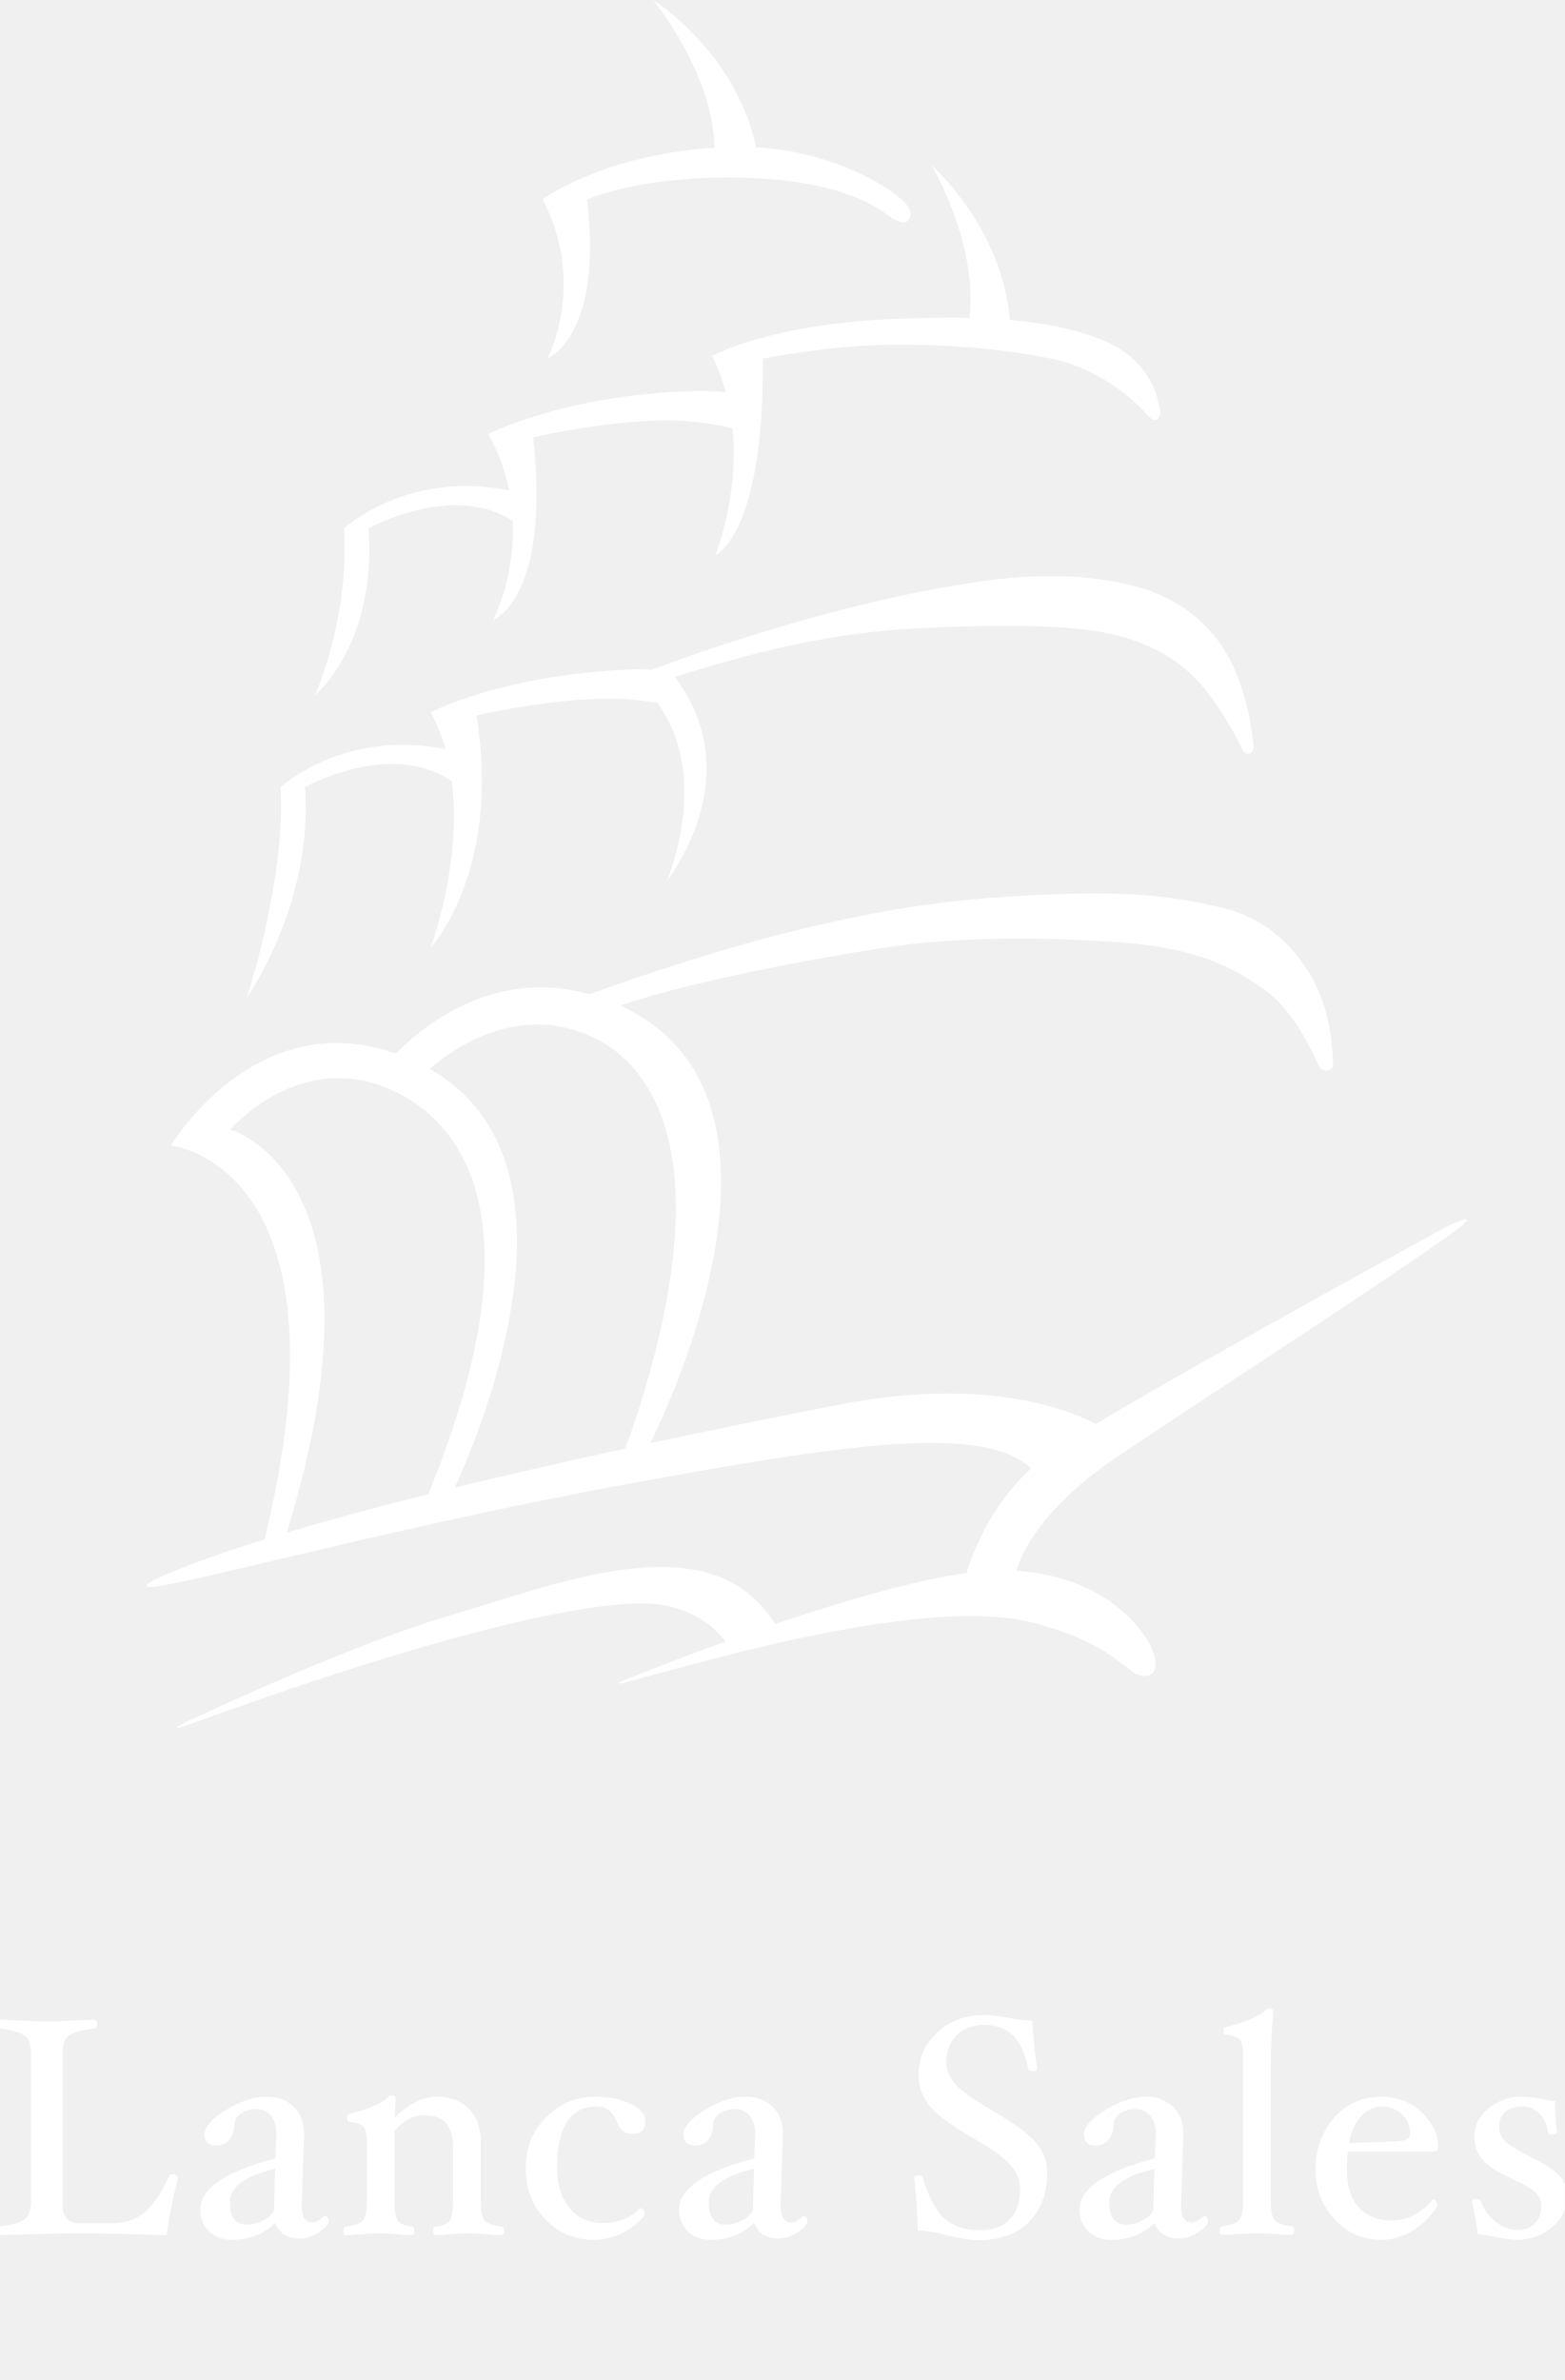
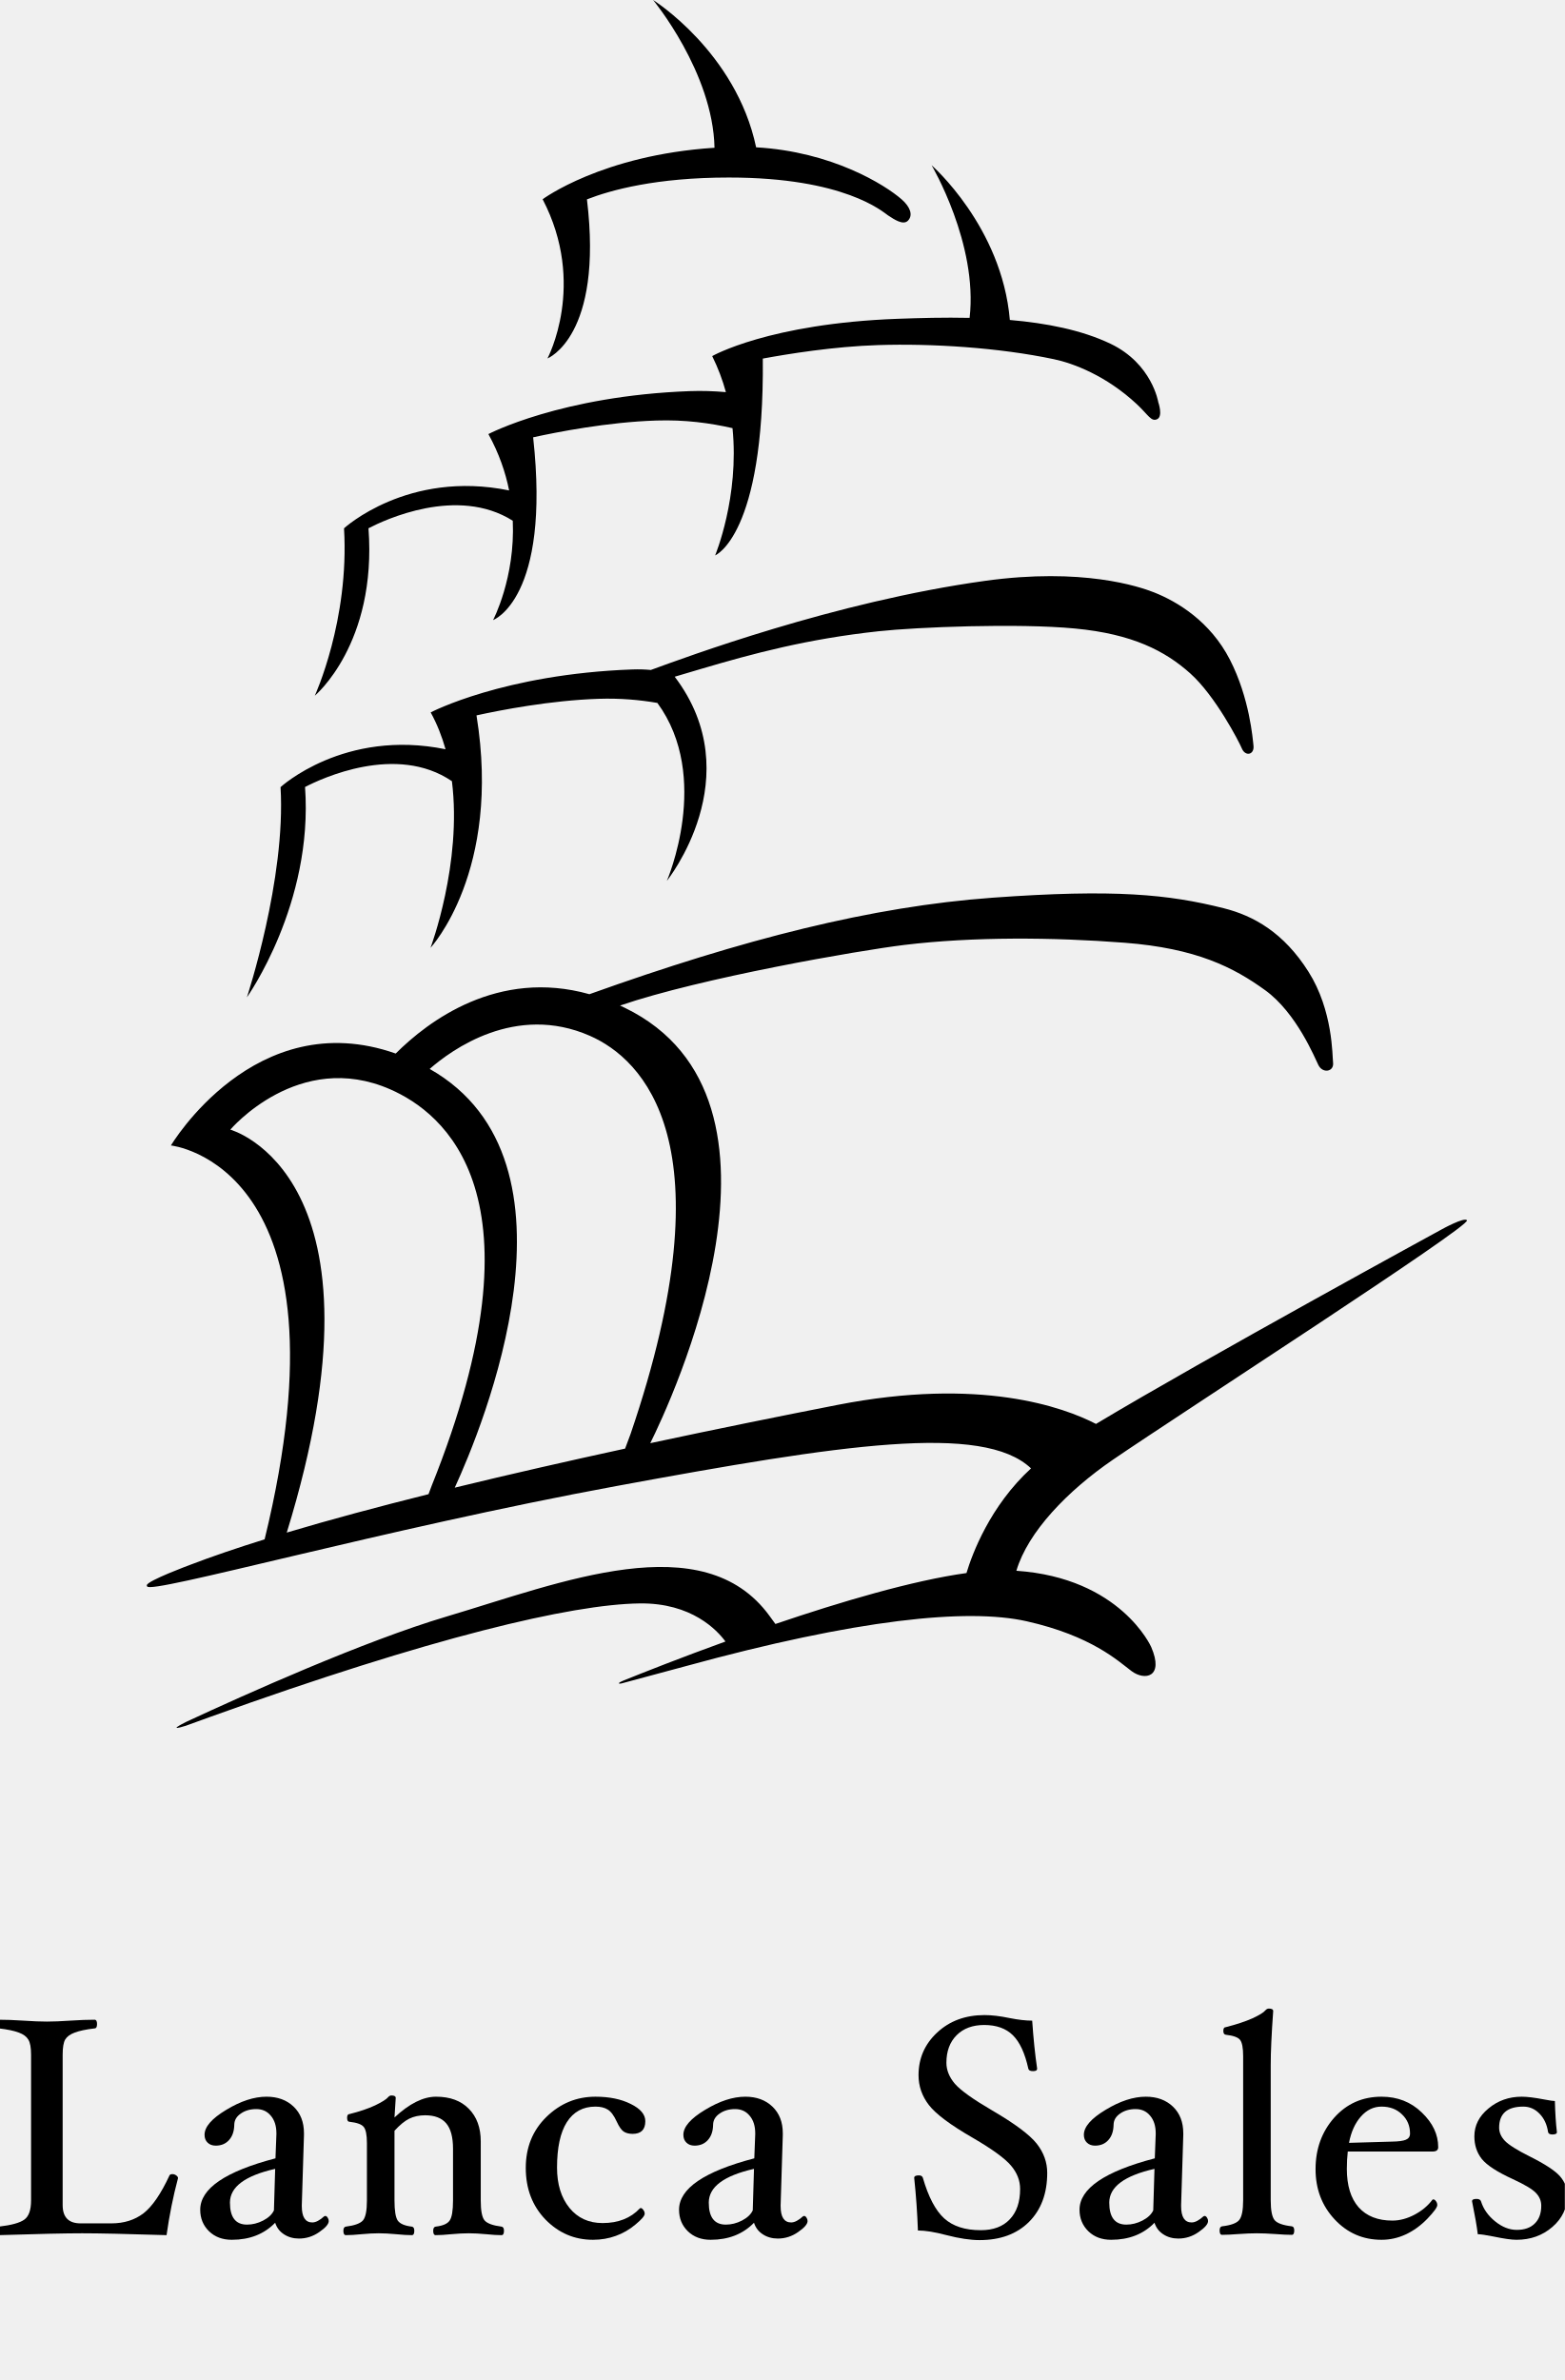
<svg xmlns="http://www.w3.org/2000/svg" width="96" height="146" viewBox="0 0 96 146" fill="none">
  <g clip-path="url(#clip0)">
-     <path d="M10.921 133.618C10.623 134.733 10.389 135.898 10.218 137.114C7.793 137.038 6.067 137 5.041 137C4.027 137 2.324 137.038 -0.07 137.114C-0.172 137.114 -0.222 137.025 -0.222 136.848C-0.222 136.69 -0.172 136.604 -0.07 136.591C0.696 136.503 1.215 136.36 1.488 136.164C1.766 135.968 1.906 135.575 1.906 134.986V126.046C1.906 125.603 1.849 125.293 1.735 125.115C1.627 124.932 1.434 124.789 1.155 124.688C0.877 124.58 0.468 124.495 -0.07 124.431C-0.172 124.431 -0.222 124.343 -0.222 124.165C-0.222 123.988 -0.172 123.899 -0.07 123.899C0.354 123.899 0.861 123.918 1.45 123.956C2.013 123.994 2.488 124.013 2.875 124.013C3.261 124.013 3.733 123.994 4.29 123.956C4.873 123.918 5.376 123.899 5.801 123.899C5.902 123.899 5.953 123.988 5.953 124.165C5.953 124.343 5.902 124.431 5.801 124.431C5.269 124.495 4.863 124.58 4.585 124.688C4.306 124.789 4.113 124.929 4.005 125.106C3.898 125.283 3.844 125.597 3.844 126.046V135.271C3.844 136.018 4.211 136.392 4.946 136.392H6.827C7.606 136.392 8.264 136.186 8.803 135.774C9.341 135.356 9.873 134.581 10.399 133.447C10.424 133.396 10.484 133.371 10.579 133.371C10.662 133.371 10.738 133.396 10.807 133.447C10.883 133.498 10.921 133.555 10.921 133.618Z" fill="white" />
-     <path d="M18.344 137.323C17.989 137.323 17.679 137.234 17.413 137.057C17.153 136.886 16.976 136.652 16.881 136.354C16.203 137.051 15.316 137.399 14.221 137.399C13.651 137.399 13.185 137.225 12.824 136.876C12.463 136.522 12.283 136.082 12.283 135.556C12.283 134.258 13.822 133.206 16.9 132.402L16.957 130.92V130.872C16.957 130.416 16.843 130.055 16.615 129.789C16.393 129.517 16.096 129.381 15.722 129.381C15.348 129.381 15.031 129.473 14.772 129.656C14.512 129.834 14.379 130.059 14.373 130.331C14.367 130.736 14.259 131.053 14.05 131.281C13.847 131.509 13.575 131.623 13.233 131.623C13.03 131.623 12.866 131.563 12.739 131.442C12.612 131.322 12.549 131.161 12.549 130.958C12.549 130.47 12.992 129.96 13.879 129.428C14.765 128.89 15.589 128.621 16.349 128.621C17.033 128.621 17.587 128.824 18.011 129.229C18.436 129.634 18.648 130.179 18.648 130.863V130.977L18.515 135.271V135.337C18.515 136.002 18.73 136.335 19.161 136.335C19.37 136.335 19.614 136.208 19.892 135.955L19.959 135.936C20.009 135.936 20.057 135.971 20.101 136.04C20.146 136.104 20.168 136.173 20.168 136.249C20.168 136.433 19.975 136.658 19.588 136.924C19.208 137.19 18.794 137.323 18.344 137.323ZM16.881 133.048C15.031 133.466 14.107 134.156 14.107 135.119C14.107 136.018 14.455 136.468 15.152 136.468C15.488 136.468 15.817 136.386 16.14 136.221C16.469 136.05 16.691 135.841 16.805 135.594L16.881 133.048Z" fill="white" />
-     <path d="M30.918 136.848C30.918 137.025 30.867 137.114 30.766 137.114C30.512 137.114 30.202 137.095 29.835 137.057C29.43 137.019 29.072 137 28.761 137C28.445 137 28.081 137.019 27.669 137.057C27.295 137.095 26.982 137.114 26.728 137.114C26.627 137.114 26.576 137.025 26.576 136.848C26.576 136.69 26.627 136.604 26.728 136.591C27.165 136.541 27.45 136.417 27.583 136.221C27.723 136.025 27.792 135.613 27.792 134.986V131.813C27.792 131.104 27.653 130.584 27.374 130.255C27.096 129.926 26.665 129.761 26.082 129.761C25.715 129.761 25.389 129.831 25.104 129.97C24.825 130.109 24.524 130.356 24.201 130.711V134.986C24.201 135.613 24.268 136.025 24.401 136.221C24.54 136.417 24.828 136.541 25.265 136.591C25.367 136.604 25.417 136.69 25.417 136.848C25.417 137.025 25.367 137.114 25.265 137.114C25.006 137.114 24.689 137.095 24.315 137.057C23.904 137.019 23.543 137 23.232 137C22.928 137 22.574 137.019 22.168 137.057C21.795 137.095 21.478 137.114 21.218 137.114C21.117 137.114 21.066 137.025 21.066 136.848C21.066 136.69 21.117 136.604 21.218 136.591C21.763 136.522 22.114 136.392 22.273 136.202C22.431 136.006 22.51 135.6 22.51 134.986V131.471C22.51 130.964 22.444 130.632 22.311 130.473C22.184 130.315 21.896 130.211 21.446 130.16C21.345 130.16 21.294 130.078 21.294 129.913C21.294 129.761 21.345 129.685 21.446 129.685C22.073 129.527 22.596 129.349 23.014 129.153C23.432 128.95 23.695 128.786 23.802 128.659C23.866 128.583 23.935 128.545 24.011 128.545C24.189 128.545 24.277 128.596 24.277 128.697L24.201 129.894C25.113 129.045 25.962 128.621 26.747 128.621C27.609 128.621 28.28 128.868 28.761 129.362C29.249 129.856 29.493 130.521 29.493 131.357V134.986C29.493 135.607 29.569 136.012 29.721 136.202C29.879 136.392 30.227 136.522 30.766 136.591C30.867 136.604 30.918 136.69 30.918 136.848Z" fill="white" />
-     <path d="M39.589 130.122C39.589 130.641 39.329 130.901 38.809 130.901C38.588 130.901 38.404 130.853 38.258 130.758C38.119 130.663 37.977 130.458 37.831 130.141C37.66 129.767 37.476 129.523 37.28 129.409C37.09 129.289 36.84 129.229 36.529 129.229C35.763 129.229 35.177 129.549 34.772 130.188C34.373 130.822 34.173 131.75 34.173 132.972C34.173 133.992 34.427 134.815 34.934 135.442C35.44 136.063 36.118 136.373 36.967 136.373C37.929 136.373 38.692 136.072 39.256 135.47L39.303 135.451C39.361 135.451 39.414 135.489 39.465 135.565C39.522 135.635 39.55 135.714 39.55 135.803C39.55 135.93 39.364 136.148 38.99 136.458C38.623 136.769 38.217 137.003 37.774 137.161C37.337 137.32 36.871 137.399 36.377 137.399C35.244 137.399 34.272 136.984 33.461 136.154C32.657 135.318 32.255 134.264 32.255 132.991C32.255 131.731 32.676 130.689 33.518 129.865C34.367 129.036 35.37 128.621 36.529 128.621C37.385 128.621 38.106 128.77 38.696 129.067C39.291 129.359 39.589 129.71 39.589 130.122Z" fill="white" />
-     <path d="M47.719 137.323C47.364 137.323 47.054 137.234 46.788 137.057C46.528 136.886 46.351 136.652 46.256 136.354C45.578 137.051 44.691 137.399 43.596 137.399C43.026 137.399 42.56 137.225 42.199 136.876C41.838 136.522 41.658 136.082 41.658 135.556C41.658 134.258 43.197 133.206 46.275 132.402L46.332 130.92V130.872C46.332 130.416 46.218 130.055 45.99 129.789C45.768 129.517 45.471 129.381 45.097 129.381C44.723 129.381 44.407 129.473 44.147 129.656C43.887 129.834 43.754 130.059 43.748 130.331C43.742 130.736 43.634 131.053 43.425 131.281C43.222 131.509 42.95 131.623 42.608 131.623C42.405 131.623 42.24 131.563 42.114 131.442C41.987 131.322 41.924 131.161 41.924 130.958C41.924 130.47 42.367 129.96 43.254 129.428C44.141 128.89 44.964 128.621 45.724 128.621C46.408 128.621 46.962 128.824 47.386 129.229C47.811 129.634 48.023 130.179 48.023 130.863V130.977L47.89 135.271V135.337C47.89 136.002 48.105 136.335 48.536 136.335C48.745 136.335 48.989 136.208 49.267 135.955L49.334 135.936C49.385 135.936 49.432 135.971 49.476 136.04C49.521 136.104 49.543 136.173 49.543 136.249C49.543 136.433 49.35 136.658 48.963 136.924C48.583 137.19 48.169 137.323 47.719 137.323ZM46.256 133.048C44.407 133.466 43.482 134.156 43.482 135.119C43.482 136.018 43.83 136.468 44.527 136.468C44.862 136.468 45.192 136.386 45.515 136.221C45.844 136.05 46.066 135.841 46.18 135.594L46.256 133.048Z" fill="white" />
-     <path d="M64.245 133.295C64.245 134.555 63.871 135.559 63.124 136.306C62.377 137.047 61.366 137.418 60.093 137.418C59.53 137.418 58.855 137.317 58.07 137.114C57.354 136.924 56.768 136.829 56.312 136.829C56.274 135.752 56.198 134.676 56.084 133.599C56.084 133.498 56.179 133.447 56.369 133.447C56.502 133.447 56.585 133.498 56.616 133.599C56.958 134.777 57.395 135.607 57.927 136.088C58.459 136.569 59.207 136.81 60.169 136.81C60.936 136.81 61.528 136.588 61.946 136.145C62.37 135.702 62.582 135.081 62.582 134.283C62.582 133.77 62.399 133.295 62.031 132.858C61.664 132.415 60.882 131.845 59.685 131.148C58.31 130.356 57.411 129.685 56.987 129.134C56.562 128.583 56.35 127.972 56.35 127.3C56.35 126.268 56.73 125.397 57.49 124.688C58.257 123.972 59.226 123.614 60.397 123.614C60.841 123.614 61.35 123.675 61.927 123.795C62.465 123.903 62.931 123.956 63.323 123.956C63.399 125.071 63.501 126.053 63.627 126.901C63.627 127.003 63.545 127.053 63.38 127.053C63.203 127.053 63.105 127.003 63.086 126.901C62.877 125.951 62.56 125.267 62.136 124.849C61.712 124.431 61.126 124.222 60.378 124.222C59.669 124.222 59.105 124.431 58.687 124.849C58.269 125.267 58.06 125.831 58.06 126.54C58.06 126.99 58.234 127.421 58.583 127.832C58.938 128.238 59.701 128.782 60.872 129.466C62.259 130.277 63.168 130.955 63.599 131.499C64.029 132.044 64.245 132.643 64.245 133.295Z" fill="white" />
-     <path d="M72.288 137.323C71.934 137.323 71.623 137.234 71.357 137.057C71.098 136.886 70.92 136.652 70.825 136.354C70.148 137.051 69.261 137.399 68.165 137.399C67.595 137.399 67.13 137.225 66.769 136.876C66.408 136.522 66.227 136.082 66.227 135.556C66.227 134.258 67.766 133.206 70.844 132.402L70.901 130.92V130.872C70.901 130.416 70.787 130.055 70.559 129.789C70.338 129.517 70.04 129.381 69.666 129.381C69.293 129.381 68.976 129.473 68.716 129.656C68.457 129.834 68.324 130.059 68.317 130.331C68.311 130.736 68.203 131.053 67.994 131.281C67.792 131.509 67.519 131.623 67.177 131.623C66.975 131.623 66.81 131.563 66.683 131.442C66.557 131.322 66.493 131.161 66.493 130.958C66.493 130.47 66.937 129.96 67.823 129.428C68.71 128.89 69.533 128.621 70.293 128.621C70.977 128.621 71.531 128.824 71.956 129.229C72.38 129.634 72.592 130.179 72.592 130.863V130.977L72.459 135.271V135.337C72.459 136.002 72.675 136.335 73.105 136.335C73.314 136.335 73.558 136.208 73.837 135.955L73.903 135.936C73.954 135.936 74.001 135.971 74.046 136.04C74.09 136.104 74.112 136.173 74.112 136.249C74.112 136.433 73.919 136.658 73.533 136.924C73.153 137.19 72.738 137.323 72.288 137.323ZM70.825 133.048C68.976 133.466 68.051 134.156 68.051 135.119C68.051 136.018 68.4 136.468 69.096 136.468C69.432 136.468 69.761 136.386 70.084 136.221C70.414 136.05 70.635 135.841 70.749 135.594L70.825 133.048Z" fill="white" />
-     <path d="M79.4 136.829C79.4 137.006 79.349 137.095 79.248 137.095C78.988 137.095 78.656 137.079 78.25 137.047C77.794 137.016 77.411 137 77.101 137C76.797 137 76.42 137.016 75.97 137.047C75.565 137.079 75.232 137.095 74.973 137.095C74.871 137.095 74.821 137.006 74.821 136.829C74.821 136.671 74.871 136.585 74.973 136.572C75.511 136.509 75.859 136.382 76.018 136.192C76.182 135.996 76.265 135.588 76.265 134.967V126.141C76.265 125.628 76.201 125.293 76.075 125.134C75.948 124.976 75.657 124.872 75.201 124.821C75.099 124.808 75.049 124.729 75.049 124.583C75.049 124.431 75.099 124.355 75.201 124.355C75.866 124.184 76.41 124.004 76.835 123.814C77.259 123.618 77.525 123.453 77.633 123.32C77.696 123.25 77.766 123.215 77.842 123.215C78.019 123.215 78.108 123.266 78.108 123.367C78.006 124.786 77.956 125.888 77.956 126.673V134.967C77.956 135.588 78.035 135.996 78.193 136.192C78.352 136.382 78.703 136.509 79.248 136.572C79.349 136.585 79.4 136.671 79.4 136.829Z" fill="white" />
-     <path d="M88.231 131.718C88.231 131.895 88.117 131.984 87.889 131.984H82.683C82.645 132.326 82.626 132.681 82.626 133.048C82.626 134.068 82.866 134.853 83.348 135.404C83.835 135.949 84.526 136.221 85.419 136.221C85.868 136.221 86.321 136.101 86.777 135.86C87.233 135.619 87.601 135.312 87.879 134.938L87.927 134.919C87.984 134.919 88.038 134.954 88.088 135.024C88.145 135.094 88.174 135.176 88.174 135.271C88.174 135.404 87.971 135.683 87.566 136.107C87.16 136.525 86.72 136.845 86.245 137.066C85.77 137.288 85.273 137.399 84.754 137.399C83.614 137.399 82.654 136.981 81.875 136.145C81.096 135.309 80.707 134.283 80.707 133.067C80.707 131.826 81.087 130.774 81.847 129.913C82.613 129.052 83.582 128.621 84.754 128.621C85.735 128.621 86.559 128.944 87.224 129.59C87.895 130.23 88.231 130.939 88.231 131.718ZM86.502 130.882C86.502 130.407 86.337 130.014 86.008 129.704C85.685 129.387 85.267 129.229 84.754 129.229C84.266 129.229 83.842 129.435 83.481 129.846C83.126 130.252 82.885 130.787 82.759 131.452L85.4 131.376C85.799 131.37 86.081 131.332 86.245 131.262C86.416 131.192 86.502 131.066 86.502 130.882Z" fill="white" />
-     <path d="M96.149 134.663C96.149 135.436 95.845 136.085 95.237 136.61C94.629 137.136 93.895 137.399 93.033 137.399C92.729 137.399 92.261 137.332 91.627 137.199C91.152 137.104 90.829 137.057 90.658 137.057C90.608 136.614 90.491 135.939 90.307 135.033C90.307 134.938 90.399 134.891 90.582 134.891C90.734 134.891 90.826 134.942 90.858 135.043C91.004 135.512 91.292 135.92 91.722 136.268C92.153 136.617 92.596 136.791 93.052 136.791C93.527 136.791 93.895 136.661 94.154 136.401C94.42 136.142 94.553 135.778 94.553 135.309C94.553 135.011 94.443 134.748 94.221 134.52C94.006 134.292 93.534 134.011 92.805 133.675C91.849 133.238 91.216 132.826 90.905 132.44C90.601 132.054 90.449 131.591 90.449 131.053C90.449 130.388 90.738 129.818 91.314 129.343C91.89 128.862 92.571 128.621 93.356 128.621C93.686 128.621 94.148 128.678 94.743 128.792C95.073 128.855 95.288 128.887 95.389 128.887C95.408 129.634 95.45 130.271 95.513 130.796C95.513 130.891 95.421 130.939 95.237 130.939C95.079 130.939 94.99 130.888 94.971 130.787C94.902 130.325 94.728 129.951 94.449 129.666C94.17 129.375 93.838 129.229 93.451 129.229C92.463 129.229 91.969 129.66 91.969 130.521C91.969 130.812 92.087 131.081 92.321 131.328C92.555 131.575 93.065 131.895 93.85 132.288C94.788 132.757 95.405 133.162 95.703 133.504C96.001 133.846 96.149 134.232 96.149 134.663Z" fill="white" />
-     <path d="M17.211 48.286C17.211 48.286 21.113 44.691 27.334 45.963C27.114 45.184 26.817 44.423 26.422 43.702C26.422 43.702 30.877 41.357 38.792 41.067C39.234 41.051 39.581 41.067 39.927 41.099C42.012 40.341 51.188 36.913 60.426 35.633C66.397 34.804 69.886 35.98 70.791 36.337C72.234 36.907 74.247 38.117 75.455 40.473C76.663 42.828 76.856 45.347 76.899 45.748C76.958 46.307 76.394 46.428 76.18 45.904C76.013 45.501 74.559 42.686 73.016 41.306C71.472 39.927 69.476 38.892 65.952 38.556C62.428 38.219 56.226 38.472 53.917 38.722C49.522 39.195 46.183 40.096 42.978 41.043C42.6 41.156 41.988 41.338 41.392 41.513C46.051 47.652 40.909 54.038 40.909 54.038C40.909 54.038 43.673 47.687 40.329 43.121C39.234 42.933 38.043 42.825 36.73 42.868C33.789 42.962 30.686 43.565 29.232 43.885C30.783 53.454 26.411 58.144 26.411 58.144C26.411 58.144 28.357 52.97 27.724 47.921C24.307 45.6 19.71 47.762 18.714 48.278C19.232 55.452 15.145 61.182 15.145 61.182C15.145 61.182 17.547 53.933 17.211 48.286ZM21.105 32.409C21.105 32.409 25.01 28.811 31.234 30.086C31.011 28.972 30.611 27.805 29.962 26.628C29.962 26.628 34.417 24.283 42.331 23.993C43.051 23.966 43.786 23.99 44.532 24.055C44.331 23.318 44.054 22.576 43.692 21.844C43.692 21.844 47.17 19.846 55.085 19.556C56.43 19.508 57.935 19.465 59.484 19.5C60.007 14.963 57.151 10.137 57.151 10.137C57.151 10.137 61.462 13.893 61.953 19.629C64.178 19.82 66.354 20.239 68.131 21.089C70.686 22.315 71.059 24.676 71.059 24.676C71.059 24.676 71.362 25.536 70.992 25.713C70.622 25.891 70.45 25.455 69.741 24.794C67.865 23.044 65.844 22.285 64.655 22.035C61.269 21.32 57.165 21.064 53.875 21.169C51.14 21.255 48.322 21.715 46.797 21.997C46.899 32.855 43.872 34.071 43.872 34.071C43.872 34.071 45.367 30.483 44.938 26.265C43.555 25.95 42.02 25.74 40.268 25.797C37.286 25.891 34.138 26.512 32.707 26.827C33.8 36.738 30.249 38.039 30.249 38.039C30.249 38.039 31.615 35.447 31.457 31.944C28.056 29.795 23.585 31.895 22.606 32.406C23.132 39.502 19.312 42.678 19.312 42.678C19.312 42.678 21.441 38.055 21.105 32.409ZM33.585 21.989C33.585 21.989 36.014 17.448 33.29 12.223C33.29 12.223 36.924 9.51 43.834 9.064C43.738 4.434 40.066 0 40.066 0C40.066 0 45.152 3.186 46.387 9.037C51.038 9.303 54.288 11.331 55.319 12.234C55.842 12.694 56.027 13.2 55.702 13.536C55.412 13.837 54.854 13.46 54.484 13.216C54.159 12.998 51.827 10.89 44.715 10.89C40.268 10.89 37.477 11.656 36.008 12.229C37.023 20.65 33.585 21.989 33.585 21.989ZM36.159 60.989C45.643 57.595 53.491 55.608 60.882 55.07C68.399 54.525 71.684 54.866 75.066 55.713C76.92 56.178 78.761 57.219 80.272 59.609C81.784 61.997 81.73 64.775 81.781 65.18C81.853 65.748 81.15 65.872 80.882 65.339C80.675 64.928 79.548 62.142 77.616 60.744C75.683 59.346 73.402 58.173 68.993 57.832C64.583 57.49 59.677 57.458 55.485 57.966C52.691 58.305 42.984 59.988 38.038 61.685L38.335 61.825C49.905 67.447 41.1 86.103 39.892 88.531C44.041 87.643 47.997 86.845 51.363 86.186C60.152 84.465 65.254 86.326 67.237 87.35C74.001 83.295 88.463 75.406 88.463 75.406C88.463 75.406 89.848 74.64 89.996 74.86C90.235 75.218 72.401 86.721 68.273 89.547C65.506 91.443 63.061 93.965 62.353 96.358C68.751 96.796 70.622 101.031 70.622 101.031C71.437 102.908 70.219 103.115 69.414 102.51C68.609 101.905 66.969 100.351 62.981 99.455C59.339 98.638 52.568 99.329 42.034 102.219L38.121 103.271C37.85 103.317 37.968 103.206 38.239 103.096C39.492 102.591 41.781 101.684 44.505 100.698C44.006 100.017 42.439 98.318 39.24 98.361C35.061 98.417 26.5 100.426 12.85 105.339L11.406 105.863C10.241 106.229 11.165 105.755 11.436 105.621C15.008 103.959 22.318 100.673 27.415 99.16C34.395 97.087 43.142 93.529 47.213 99.133L47.57 99.622C51.575 98.261 55.981 96.957 59.291 96.498C59.642 95.331 60.732 92.389 63.252 90.077C60.292 87.275 51.607 88.617 37.817 91.16C23.593 93.782 9.095 97.85 9.028 97.312C9.028 97.312 9.007 97.326 9.007 97.248C9.007 96.979 11.65 96 11.65 96C12.995 95.484 14.541 94.957 16.234 94.43C21.849 71.435 10.486 70.268 10.486 70.268C10.486 70.268 15.641 61.588 24.275 64.629C26.261 62.645 30.539 59.408 36.159 60.989ZM38.349 88.864L38.687 87.958C44.779 70.106 39.404 64.955 36.191 63.543C31.62 61.534 27.683 64.414 26.36 65.573C36.373 71.252 29.581 87.6 27.898 91.26C31.331 90.424 34.889 89.617 38.349 88.864ZM26.288 91.66L26.476 91.16C33.671 73.228 27.163 68.24 23.95 66.829C18.317 64.355 14.13 69.297 14.13 69.297C14.13 69.297 24.355 72.085 17.592 94.016C20.241 93.223 23.196 92.432 26.288 91.66Z" fill="white" />
+     <path d="M10.921 133.618C10.623 134.733 10.389 135.898 10.218 137.114C7.793 137.038 6.067 137 5.041 137C4.027 137 2.324 137.038 -0.07 137.114C-0.172 137.114 -0.222 137.025 -0.222 136.848C-0.222 136.69 -0.172 136.604 -0.07 136.591C0.696 136.503 1.215 136.36 1.488 136.164C1.766 135.968 1.906 135.575 1.906 134.986V126.046C1.906 125.603 1.849 125.293 1.735 125.115C1.627 124.932 1.434 124.789 1.155 124.688C0.877 124.58 0.468 124.495 -0.07 124.431C-0.172 124.431 -0.222 124.343 -0.222 124.165C-0.222 123.988 -0.172 123.899 -0.07 123.899C0.354 123.899 0.861 123.918 1.45 123.956C2.013 123.994 2.488 124.013 2.875 124.013C3.261 124.013 3.733 123.994 4.29 123.956C4.873 123.918 5.376 123.899 5.801 123.899C5.902 123.899 5.953 123.988 5.953 124.165C5.953 124.343 5.902 124.431 5.801 124.431C5.269 124.495 4.863 124.58 4.585 124.688C4.306 124.789 4.113 124.929 4.005 125.106C3.898 125.283 3.844 125.597 3.844 126.046V135.271C3.844 136.018 4.211 136.392 4.946 136.392H6.827C7.606 136.392 8.264 136.186 8.803 135.774C9.341 135.356 9.873 134.581 10.399 133.447C10.424 133.396 10.484 133.371 10.579 133.371C10.662 133.371 10.738 133.396 10.807 133.447C10.883 133.498 10.921 133.555 10.921 133.618Z" fill="currentColor" />
+     <path d="M18.344 137.323C17.989 137.323 17.679 137.234 17.413 137.057C17.153 136.886 16.976 136.652 16.881 136.354C16.203 137.051 15.316 137.399 14.221 137.399C13.651 137.399 13.185 137.225 12.824 136.876C12.463 136.522 12.283 136.082 12.283 135.556C12.283 134.258 13.822 133.206 16.9 132.402L16.957 130.92V130.872C16.957 130.416 16.843 130.055 16.615 129.789C16.393 129.517 16.096 129.381 15.722 129.381C15.348 129.381 15.031 129.473 14.772 129.656C14.512 129.834 14.379 130.059 14.373 130.331C14.367 130.736 14.259 131.053 14.05 131.281C13.847 131.509 13.575 131.623 13.233 131.623C13.03 131.623 12.866 131.563 12.739 131.442C12.612 131.322 12.549 131.161 12.549 130.958C12.549 130.47 12.992 129.96 13.879 129.428C14.765 128.89 15.589 128.621 16.349 128.621C17.033 128.621 17.587 128.824 18.011 129.229C18.436 129.634 18.648 130.179 18.648 130.863V130.977L18.515 135.271V135.337C18.515 136.002 18.73 136.335 19.161 136.335C19.37 136.335 19.614 136.208 19.892 135.955L19.959 135.936C20.009 135.936 20.057 135.971 20.101 136.04C20.146 136.104 20.168 136.173 20.168 136.249C20.168 136.433 19.975 136.658 19.588 136.924C19.208 137.19 18.794 137.323 18.344 137.323ZM16.881 133.048C15.031 133.466 14.107 134.156 14.107 135.119C14.107 136.018 14.455 136.468 15.152 136.468C15.488 136.468 15.817 136.386 16.14 136.221C16.469 136.05 16.691 135.841 16.805 135.594L16.881 133.048Z" fill="currentColor" />
+     <path d="M30.918 136.848C30.918 137.025 30.867 137.114 30.766 137.114C30.512 137.114 30.202 137.095 29.835 137.057C29.43 137.019 29.072 137 28.761 137C28.445 137 28.081 137.019 27.669 137.057C27.295 137.095 26.982 137.114 26.728 137.114C26.627 137.114 26.576 137.025 26.576 136.848C26.576 136.69 26.627 136.604 26.728 136.591C27.165 136.541 27.45 136.417 27.583 136.221C27.723 136.025 27.792 135.613 27.792 134.986V131.813C27.792 131.104 27.653 130.584 27.374 130.255C27.096 129.926 26.665 129.761 26.082 129.761C25.715 129.761 25.389 129.831 25.104 129.97C24.825 130.109 24.524 130.356 24.201 130.711V134.986C24.201 135.613 24.268 136.025 24.401 136.221C24.54 136.417 24.828 136.541 25.265 136.591C25.367 136.604 25.417 136.69 25.417 136.848C25.417 137.025 25.367 137.114 25.265 137.114C25.006 137.114 24.689 137.095 24.315 137.057C23.904 137.019 23.543 137 23.232 137C22.928 137 22.574 137.019 22.168 137.057C21.795 137.095 21.478 137.114 21.218 137.114C21.117 137.114 21.066 137.025 21.066 136.848C21.066 136.69 21.117 136.604 21.218 136.591C21.763 136.522 22.114 136.392 22.273 136.202C22.431 136.006 22.51 135.6 22.51 134.986V131.471C22.51 130.964 22.444 130.632 22.311 130.473C22.184 130.315 21.896 130.211 21.446 130.16C21.345 130.16 21.294 130.078 21.294 129.913C21.294 129.761 21.345 129.685 21.446 129.685C22.073 129.527 22.596 129.349 23.014 129.153C23.432 128.95 23.695 128.786 23.802 128.659C23.866 128.583 23.935 128.545 24.011 128.545C24.189 128.545 24.277 128.596 24.277 128.697L24.201 129.894C25.113 129.045 25.962 128.621 26.747 128.621C27.609 128.621 28.28 128.868 28.761 129.362C29.249 129.856 29.493 130.521 29.493 131.357V134.986C29.493 135.607 29.569 136.012 29.721 136.202C29.879 136.392 30.227 136.522 30.766 136.591C30.867 136.604 30.918 136.69 30.918 136.848Z" fill="currentColor" />
+     <path d="M39.589 130.122C39.589 130.641 39.329 130.901 38.809 130.901C38.588 130.901 38.404 130.853 38.258 130.758C38.119 130.663 37.977 130.458 37.831 130.141C37.66 129.767 37.476 129.523 37.28 129.409C37.09 129.289 36.84 129.229 36.529 129.229C35.763 129.229 35.177 129.549 34.772 130.188C34.373 130.822 34.173 131.75 34.173 132.972C34.173 133.992 34.427 134.815 34.934 135.442C35.44 136.063 36.118 136.373 36.967 136.373C37.929 136.373 38.692 136.072 39.256 135.47L39.303 135.451C39.361 135.451 39.414 135.489 39.465 135.565C39.522 135.635 39.55 135.714 39.55 135.803C39.55 135.93 39.364 136.148 38.99 136.458C38.623 136.769 38.217 137.003 37.774 137.161C37.337 137.32 36.871 137.399 36.377 137.399C35.244 137.399 34.272 136.984 33.461 136.154C32.657 135.318 32.255 134.264 32.255 132.991C32.255 131.731 32.676 130.689 33.518 129.865C34.367 129.036 35.37 128.621 36.529 128.621C37.385 128.621 38.106 128.77 38.696 129.067C39.291 129.359 39.589 129.71 39.589 130.122Z" fill="currentColor" />
+     <path d="M47.719 137.323C47.364 137.323 47.054 137.234 46.788 137.057C46.528 136.886 46.351 136.652 46.256 136.354C45.578 137.051 44.691 137.399 43.596 137.399C43.026 137.399 42.56 137.225 42.199 136.876C41.838 136.522 41.658 136.082 41.658 135.556C41.658 134.258 43.197 133.206 46.275 132.402L46.332 130.92V130.872C46.332 130.416 46.218 130.055 45.99 129.789C45.768 129.517 45.471 129.381 45.097 129.381C44.723 129.381 44.407 129.473 44.147 129.656C43.887 129.834 43.754 130.059 43.748 130.331C43.742 130.736 43.634 131.053 43.425 131.281C43.222 131.509 42.95 131.623 42.608 131.623C42.405 131.623 42.24 131.563 42.114 131.442C41.987 131.322 41.924 131.161 41.924 130.958C41.924 130.47 42.367 129.96 43.254 129.428C44.141 128.89 44.964 128.621 45.724 128.621C46.408 128.621 46.962 128.824 47.386 129.229C47.811 129.634 48.023 130.179 48.023 130.863V130.977L47.89 135.271V135.337C47.89 136.002 48.105 136.335 48.536 136.335C48.745 136.335 48.989 136.208 49.267 135.955L49.334 135.936C49.385 135.936 49.432 135.971 49.476 136.04C49.521 136.104 49.543 136.173 49.543 136.249C49.543 136.433 49.35 136.658 48.963 136.924C48.583 137.19 48.169 137.323 47.719 137.323ZM46.256 133.048C44.407 133.466 43.482 134.156 43.482 135.119C43.482 136.018 43.83 136.468 44.527 136.468C44.862 136.468 45.192 136.386 45.515 136.221C45.844 136.05 46.066 135.841 46.18 135.594L46.256 133.048Z" fill="currentColor" />
+     <path d="M64.245 133.295C64.245 134.555 63.871 135.559 63.124 136.306C62.377 137.047 61.366 137.418 60.093 137.418C59.53 137.418 58.855 137.317 58.07 137.114C57.354 136.924 56.768 136.829 56.312 136.829C56.274 135.752 56.198 134.676 56.084 133.599C56.084 133.498 56.179 133.447 56.369 133.447C56.502 133.447 56.585 133.498 56.616 133.599C56.958 134.777 57.395 135.607 57.927 136.088C58.459 136.569 59.207 136.81 60.169 136.81C60.936 136.81 61.528 136.588 61.946 136.145C62.37 135.702 62.582 135.081 62.582 134.283C62.582 133.77 62.399 133.295 62.031 132.858C61.664 132.415 60.882 131.845 59.685 131.148C58.31 130.356 57.411 129.685 56.987 129.134C56.562 128.583 56.35 127.972 56.35 127.3C56.35 126.268 56.73 125.397 57.49 124.688C58.257 123.972 59.226 123.614 60.397 123.614C60.841 123.614 61.35 123.675 61.927 123.795C62.465 123.903 62.931 123.956 63.323 123.956C63.399 125.071 63.501 126.053 63.627 126.901C63.627 127.003 63.545 127.053 63.38 127.053C63.203 127.053 63.105 127.003 63.086 126.901C62.877 125.951 62.56 125.267 62.136 124.849C61.712 124.431 61.126 124.222 60.378 124.222C59.669 124.222 59.105 124.431 58.687 124.849C58.269 125.267 58.06 125.831 58.06 126.54C58.06 126.99 58.234 127.421 58.583 127.832C58.938 128.238 59.701 128.782 60.872 129.466C62.259 130.277 63.168 130.955 63.599 131.499C64.029 132.044 64.245 132.643 64.245 133.295Z" fill="currentColor" />
+     <path d="M72.288 137.323C71.934 137.323 71.623 137.234 71.357 137.057C71.098 136.886 70.92 136.652 70.825 136.354C70.148 137.051 69.261 137.399 68.165 137.399C67.595 137.399 67.13 137.225 66.769 136.876C66.408 136.522 66.227 136.082 66.227 135.556C66.227 134.258 67.766 133.206 70.844 132.402L70.901 130.92V130.872C70.901 130.416 70.787 130.055 70.559 129.789C70.338 129.517 70.04 129.381 69.666 129.381C69.293 129.381 68.976 129.473 68.716 129.656C68.457 129.834 68.324 130.059 68.317 130.331C68.311 130.736 68.203 131.053 67.994 131.281C67.792 131.509 67.519 131.623 67.177 131.623C66.975 131.623 66.81 131.563 66.683 131.442C66.557 131.322 66.493 131.161 66.493 130.958C66.493 130.47 66.937 129.96 67.823 129.428C68.71 128.89 69.533 128.621 70.293 128.621C70.977 128.621 71.531 128.824 71.956 129.229C72.38 129.634 72.592 130.179 72.592 130.863V130.977L72.459 135.271V135.337C72.459 136.002 72.675 136.335 73.105 136.335C73.314 136.335 73.558 136.208 73.837 135.955L73.903 135.936C73.954 135.936 74.001 135.971 74.046 136.04C74.09 136.104 74.112 136.173 74.112 136.249C74.112 136.433 73.919 136.658 73.533 136.924C73.153 137.19 72.738 137.323 72.288 137.323ZM70.825 133.048C68.976 133.466 68.051 134.156 68.051 135.119C68.051 136.018 68.4 136.468 69.096 136.468C69.432 136.468 69.761 136.386 70.084 136.221C70.414 136.05 70.635 135.841 70.749 135.594L70.825 133.048Z" fill="currentColor" />
+     <path d="M79.4 136.829C79.4 137.006 79.349 137.095 79.248 137.095C78.988 137.095 78.656 137.079 78.25 137.047C77.794 137.016 77.411 137 77.101 137C76.797 137 76.42 137.016 75.97 137.047C75.565 137.079 75.232 137.095 74.973 137.095C74.871 137.095 74.821 137.006 74.821 136.829C74.821 136.671 74.871 136.585 74.973 136.572C75.511 136.509 75.859 136.382 76.018 136.192C76.182 135.996 76.265 135.588 76.265 134.967V126.141C76.265 125.628 76.201 125.293 76.075 125.134C75.948 124.976 75.657 124.872 75.201 124.821C75.099 124.808 75.049 124.729 75.049 124.583C75.049 124.431 75.099 124.355 75.201 124.355C75.866 124.184 76.41 124.004 76.835 123.814C77.259 123.618 77.525 123.453 77.633 123.32C77.696 123.25 77.766 123.215 77.842 123.215C78.019 123.215 78.108 123.266 78.108 123.367C78.006 124.786 77.956 125.888 77.956 126.673V134.967C77.956 135.588 78.035 135.996 78.193 136.192C78.352 136.382 78.703 136.509 79.248 136.572C79.349 136.585 79.4 136.671 79.4 136.829Z" fill="currentColor" />
+     <path d="M88.231 131.718C88.231 131.895 88.117 131.984 87.889 131.984H82.683C82.645 132.326 82.626 132.681 82.626 133.048C82.626 134.068 82.866 134.853 83.348 135.404C83.835 135.949 84.526 136.221 85.419 136.221C85.868 136.221 86.321 136.101 86.777 135.86C87.233 135.619 87.601 135.312 87.879 134.938L87.927 134.919C87.984 134.919 88.038 134.954 88.088 135.024C88.145 135.094 88.174 135.176 88.174 135.271C88.174 135.404 87.971 135.683 87.566 136.107C87.16 136.525 86.72 136.845 86.245 137.066C85.77 137.288 85.273 137.399 84.754 137.399C83.614 137.399 82.654 136.981 81.875 136.145C81.096 135.309 80.707 134.283 80.707 133.067C80.707 131.826 81.087 130.774 81.847 129.913C82.613 129.052 83.582 128.621 84.754 128.621C85.735 128.621 86.559 128.944 87.224 129.59C87.895 130.23 88.231 130.939 88.231 131.718ZM86.502 130.882C86.502 130.407 86.337 130.014 86.008 129.704C85.685 129.387 85.267 129.229 84.754 129.229C84.266 129.229 83.842 129.435 83.481 129.846C83.126 130.252 82.885 130.787 82.759 131.452L85.4 131.376C85.799 131.37 86.081 131.332 86.245 131.262C86.416 131.192 86.502 131.066 86.502 130.882Z" fill="currentColor" />
+     <path d="M96.149 134.663C96.149 135.436 95.845 136.085 95.237 136.61C94.629 137.136 93.895 137.399 93.033 137.399C92.729 137.399 92.261 137.332 91.627 137.199C91.152 137.104 90.829 137.057 90.658 137.057C90.608 136.614 90.491 135.939 90.307 135.033C90.307 134.938 90.399 134.891 90.582 134.891C90.734 134.891 90.826 134.942 90.858 135.043C91.004 135.512 91.292 135.92 91.722 136.268C92.153 136.617 92.596 136.791 93.052 136.791C93.527 136.791 93.895 136.661 94.154 136.401C94.42 136.142 94.553 135.778 94.553 135.309C94.553 135.011 94.443 134.748 94.221 134.52C94.006 134.292 93.534 134.011 92.805 133.675C91.849 133.238 91.216 132.826 90.905 132.44C90.601 132.054 90.449 131.591 90.449 131.053C90.449 130.388 90.738 129.818 91.314 129.343C91.89 128.862 92.571 128.621 93.356 128.621C93.686 128.621 94.148 128.678 94.743 128.792C95.073 128.855 95.288 128.887 95.389 128.887C95.408 129.634 95.45 130.271 95.513 130.796C95.513 130.891 95.421 130.939 95.237 130.939C95.079 130.939 94.99 130.888 94.971 130.787C94.902 130.325 94.728 129.951 94.449 129.666C94.17 129.375 93.838 129.229 93.451 129.229C92.463 129.229 91.969 129.66 91.969 130.521C91.969 130.812 92.087 131.081 92.321 131.328C92.555 131.575 93.065 131.895 93.85 132.288C94.788 132.757 95.405 133.162 95.703 133.504C96.001 133.846 96.149 134.232 96.149 134.663Z" fill="currentColor" />
+     <path d="M17.211 48.286C17.211 48.286 21.113 44.691 27.334 45.963C27.114 45.184 26.817 44.423 26.422 43.702C26.422 43.702 30.877 41.357 38.792 41.067C39.234 41.051 39.581 41.067 39.927 41.099C42.012 40.341 51.188 36.913 60.426 35.633C66.397 34.804 69.886 35.98 70.791 36.337C72.234 36.907 74.247 38.117 75.455 40.473C76.663 42.828 76.856 45.347 76.899 45.748C76.958 46.307 76.394 46.428 76.18 45.904C76.013 45.501 74.559 42.686 73.016 41.306C71.472 39.927 69.476 38.892 65.952 38.556C62.428 38.219 56.226 38.472 53.917 38.722C49.522 39.195 46.183 40.096 42.978 41.043C42.6 41.156 41.988 41.338 41.392 41.513C46.051 47.652 40.909 54.038 40.909 54.038C40.909 54.038 43.673 47.687 40.329 43.121C39.234 42.933 38.043 42.825 36.73 42.868C33.789 42.962 30.686 43.565 29.232 43.885C30.783 53.454 26.411 58.144 26.411 58.144C26.411 58.144 28.357 52.97 27.724 47.921C24.307 45.6 19.71 47.762 18.714 48.278C19.232 55.452 15.145 61.182 15.145 61.182C15.145 61.182 17.547 53.933 17.211 48.286ZM21.105 32.409C21.105 32.409 25.01 28.811 31.234 30.086C31.011 28.972 30.611 27.805 29.962 26.628C29.962 26.628 34.417 24.283 42.331 23.993C43.051 23.966 43.786 23.99 44.532 24.055C44.331 23.318 44.054 22.576 43.692 21.844C43.692 21.844 47.17 19.846 55.085 19.556C56.43 19.508 57.935 19.465 59.484 19.5C60.007 14.963 57.151 10.137 57.151 10.137C57.151 10.137 61.462 13.893 61.953 19.629C64.178 19.82 66.354 20.239 68.131 21.089C70.686 22.315 71.059 24.676 71.059 24.676C71.059 24.676 71.362 25.536 70.992 25.713C70.622 25.891 70.45 25.455 69.741 24.794C67.865 23.044 65.844 22.285 64.655 22.035C61.269 21.32 57.165 21.064 53.875 21.169C51.14 21.255 48.322 21.715 46.797 21.997C46.899 32.855 43.872 34.071 43.872 34.071C43.872 34.071 45.367 30.483 44.938 26.265C43.555 25.95 42.02 25.74 40.268 25.797C37.286 25.891 34.138 26.512 32.707 26.827C33.8 36.738 30.249 38.039 30.249 38.039C30.249 38.039 31.615 35.447 31.457 31.944C28.056 29.795 23.585 31.895 22.606 32.406C23.132 39.502 19.312 42.678 19.312 42.678C19.312 42.678 21.441 38.055 21.105 32.409ZM33.585 21.989C33.585 21.989 36.014 17.448 33.29 12.223C33.29 12.223 36.924 9.51 43.834 9.064C43.738 4.434 40.066 0 40.066 0C40.066 0 45.152 3.186 46.387 9.037C51.038 9.303 54.288 11.331 55.319 12.234C55.842 12.694 56.027 13.2 55.702 13.536C55.412 13.837 54.854 13.46 54.484 13.216C54.159 12.998 51.827 10.89 44.715 10.89C40.268 10.89 37.477 11.656 36.008 12.229C37.023 20.65 33.585 21.989 33.585 21.989ZM36.159 60.989C45.643 57.595 53.491 55.608 60.882 55.07C68.399 54.525 71.684 54.866 75.066 55.713C76.92 56.178 78.761 57.219 80.272 59.609C81.784 61.997 81.73 64.775 81.781 65.18C81.853 65.748 81.15 65.872 80.882 65.339C80.675 64.928 79.548 62.142 77.616 60.744C75.683 59.346 73.402 58.173 68.993 57.832C64.583 57.49 59.677 57.458 55.485 57.966C52.691 58.305 42.984 59.988 38.038 61.685L38.335 61.825C49.905 67.447 41.1 86.103 39.892 88.531C44.041 87.643 47.997 86.845 51.363 86.186C60.152 84.465 65.254 86.326 67.237 87.35C74.001 83.295 88.463 75.406 88.463 75.406C88.463 75.406 89.848 74.64 89.996 74.86C90.235 75.218 72.401 86.721 68.273 89.547C65.506 91.443 63.061 93.965 62.353 96.358C68.751 96.796 70.622 101.031 70.622 101.031C71.437 102.908 70.219 103.115 69.414 102.51C68.609 101.905 66.969 100.351 62.981 99.455C59.339 98.638 52.568 99.329 42.034 102.219L38.121 103.271C37.85 103.317 37.968 103.206 38.239 103.096C39.492 102.591 41.781 101.684 44.505 100.698C44.006 100.017 42.439 98.318 39.24 98.361C35.061 98.417 26.5 100.426 12.85 105.339L11.406 105.863C10.241 106.229 11.165 105.755 11.436 105.621C15.008 103.959 22.318 100.673 27.415 99.16C34.395 97.087 43.142 93.529 47.213 99.133L47.57 99.622C51.575 98.261 55.981 96.957 59.291 96.498C59.642 95.331 60.732 92.389 63.252 90.077C60.292 87.275 51.607 88.617 37.817 91.16C23.593 93.782 9.095 97.85 9.028 97.312C9.028 97.312 9.007 97.326 9.007 97.248C9.007 96.979 11.65 96 11.65 96C12.995 95.484 14.541 94.957 16.234 94.43C21.849 71.435 10.486 70.268 10.486 70.268C10.486 70.268 15.641 61.588 24.275 64.629C26.261 62.645 30.539 59.408 36.159 60.989ZM38.349 88.864L38.687 87.958C44.779 70.106 39.404 64.955 36.191 63.543C31.62 61.534 27.683 64.414 26.36 65.573C36.373 71.252 29.581 87.6 27.898 91.26C31.331 90.424 34.889 89.617 38.349 88.864ZM26.288 91.66L26.476 91.16C33.671 73.228 27.163 68.24 23.95 66.829C18.317 64.355 14.13 69.297 14.13 69.297C14.13 69.297 24.355 72.085 17.592 94.016C20.241 93.223 23.196 92.432 26.288 91.66Z" fill="currentColor" />
  </g>
  <defs>
    <clipPath id="clip0">
-       <rect width="96" height="146" fill="white" />
+       <rect width="96" height="146" fill="currentColor" />
    </clipPath>
  </defs>
</svg>
